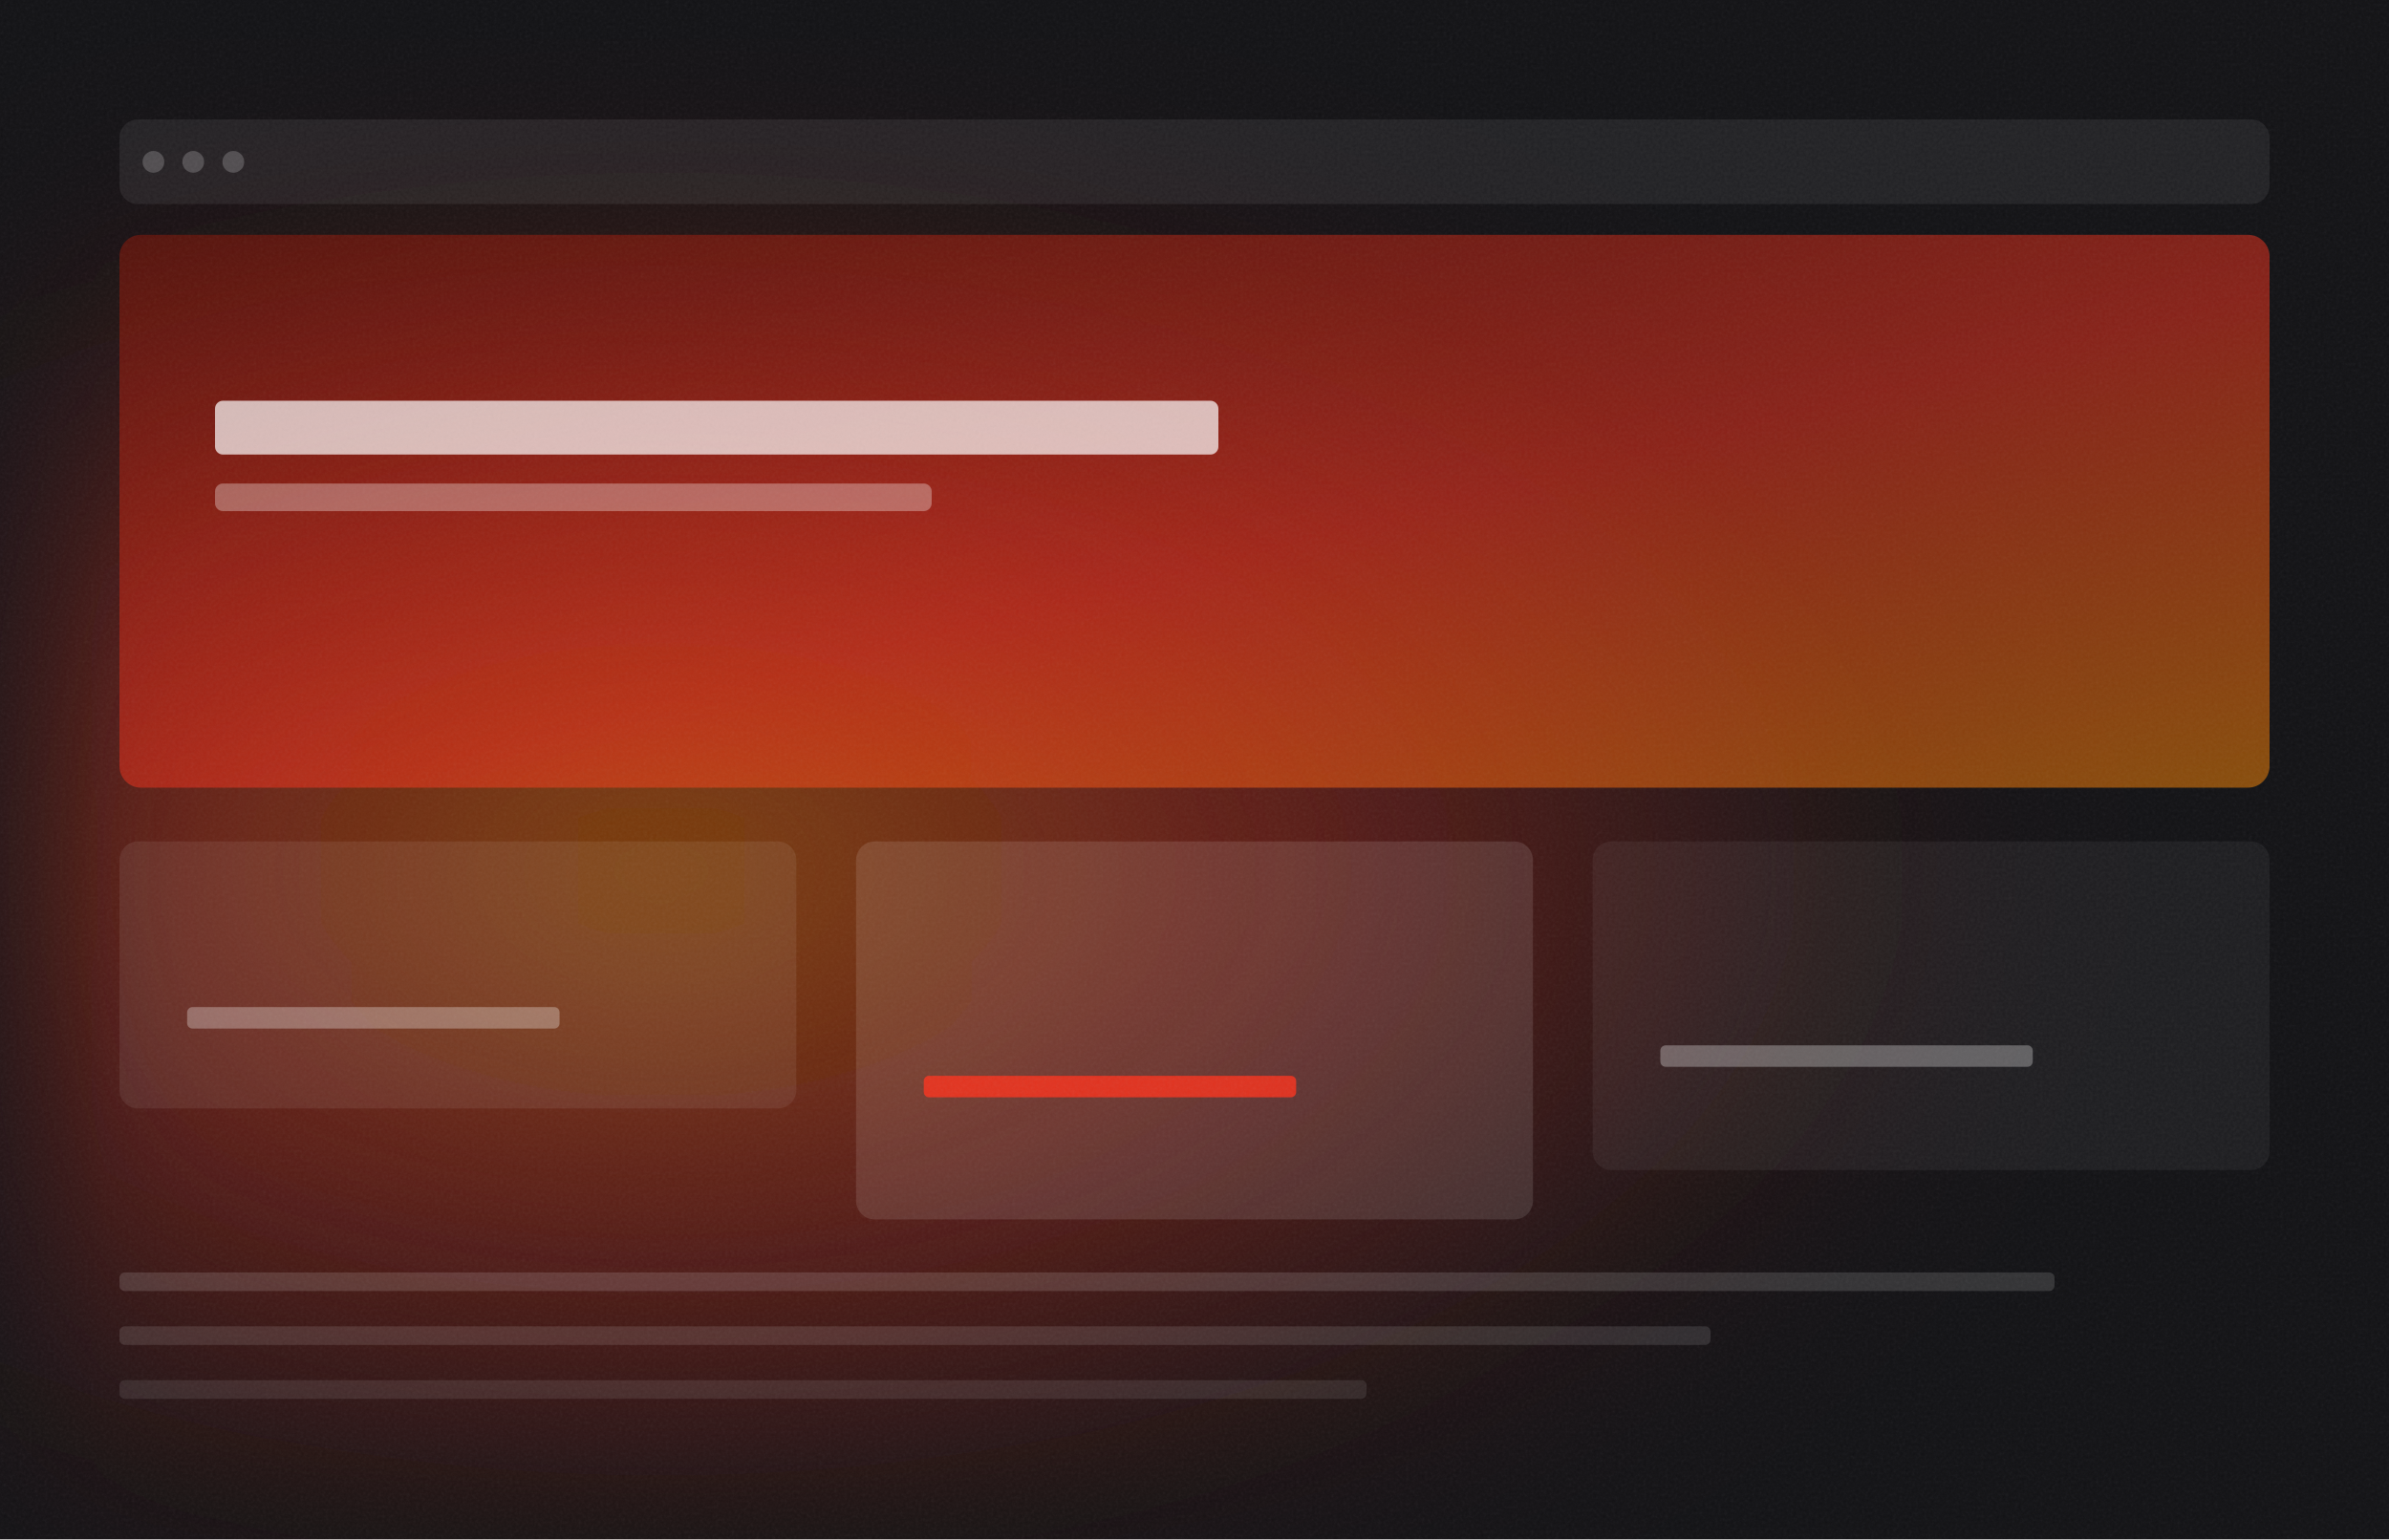
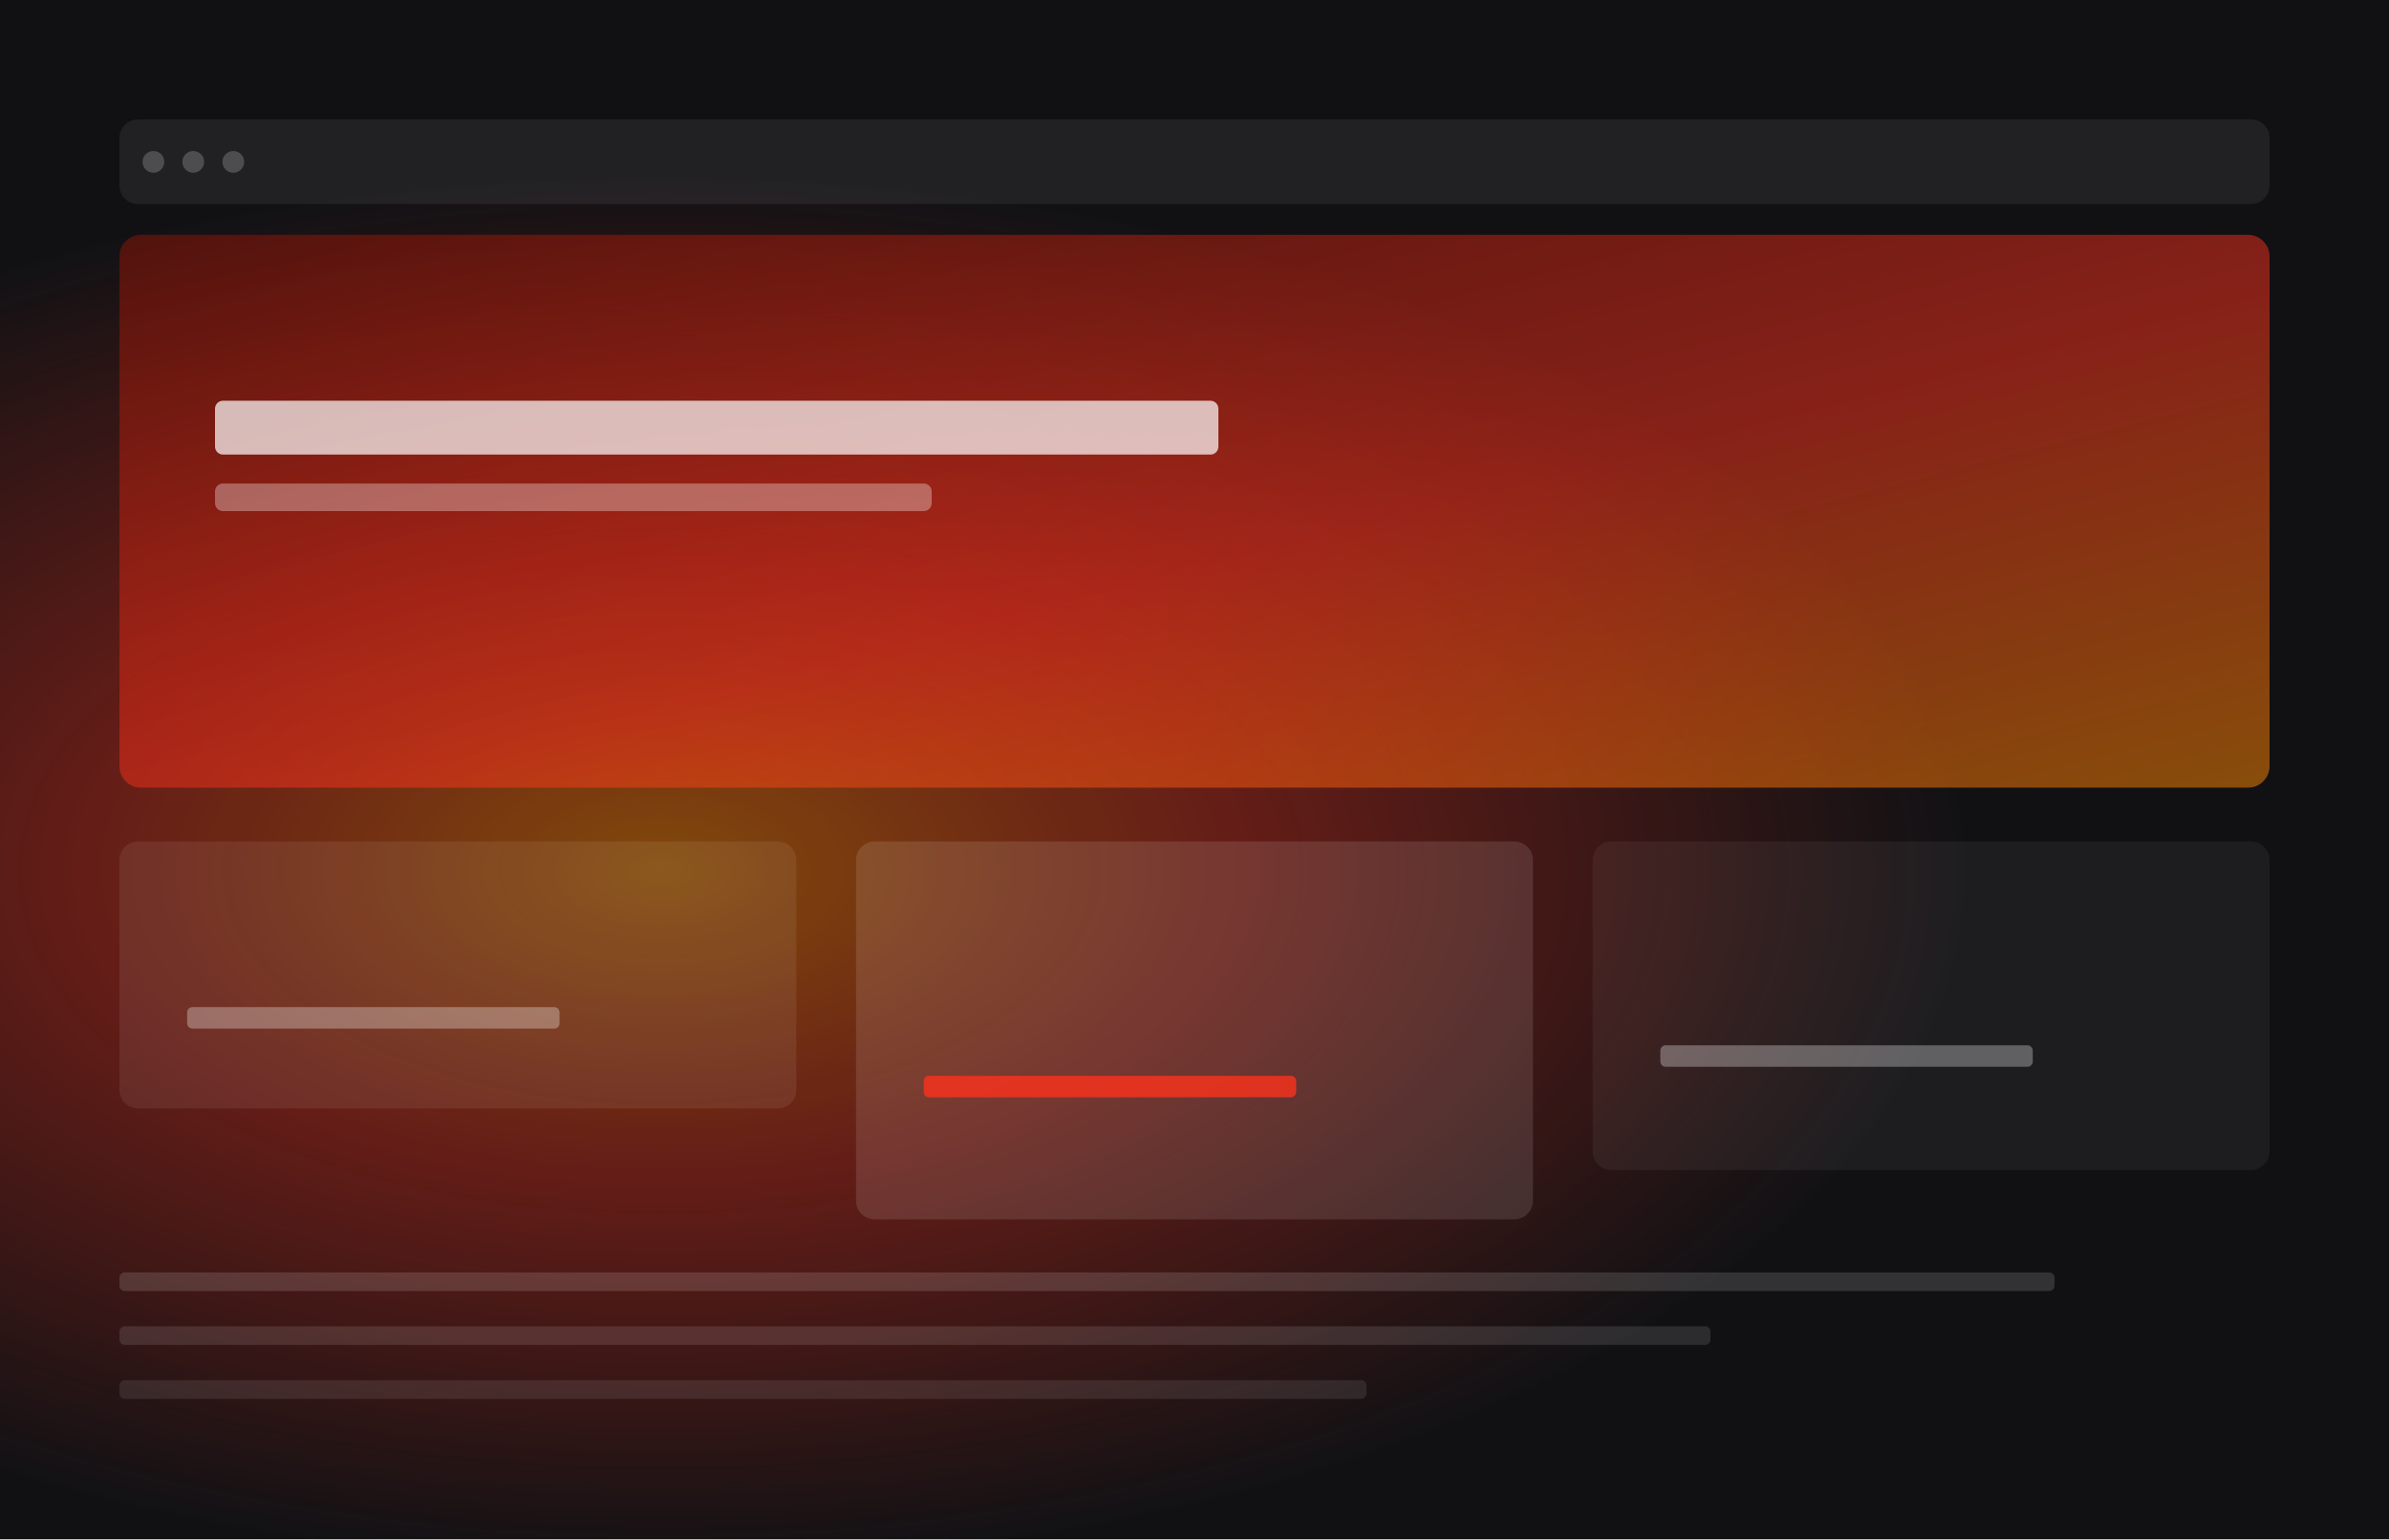
<svg xmlns="http://www.w3.org/2000/svg" viewBox="0 0 900 580" width="900" height="580" role="img">
  <defs>
    <radialGradient id="bloomtile07svg">
      <stop offset="0" stop-color="#ff8a00" stop-opacity="0.95" />
      <stop offset="0.45" stop-color="#fd321c" stop-opacity="0.7" />
      <stop offset="1" stop-color="#fd321c" stop-opacity="0" />
    </radialGradient>
    <linearGradient id="sweeptile07svg" x1="0" y1="0" x2="1" y2="1">
      <stop offset="0" stop-color="#8f1405" />
      <stop offset="0.55" stop-color="#fd321c" />
      <stop offset="1" stop-color="#ff8a00" />
    </linearGradient>
-     <filter id="softtile07svg">
-       <feGaussianBlur stdDeviation="42" />
-     </filter>
-     <filter id="graintile07svg" x="0" y="0" width="100%" height="100%">
-       <feTurbulence type="fractalNoise" baseFrequency="0.85" numOctaves="3" stitchTiles="stitch" />
-       <feColorMatrix type="saturate" values="0" />
-       <feComponentTransfer>
-         <feFuncA type="linear" slope="0.13" />
-       </feComponentTransfer>
-     </filter>
  </defs>
  <rect width="900" height="580" fill="#0a0a0b" />
  <rect width="900" height="580" fill="#111114" />
-   <ellipse cx="248.3" cy="328.1" rx="495" ry="261" fill="url(#bloomtile07svg)" opacity="0.5" filter="url(#softtile07svg)" />
+   <ellipse cx="248.3" cy="328.1" rx="495" ry="261" fill="url(#bloomtile07svg)" opacity="0.5" />
  <rect x="45" y="45" width="810" height="31.9" rx="7" fill="#fff" opacity="0.07" />
  <circle cx="57.8" cy="61" r="4.1" fill="#fff" opacity="0.2" />
  <circle cx="72.8" cy="61" r="4.1" fill="#fff" opacity="0.2" />
  <circle cx="87.9" cy="61" r="4.1" fill="#fff" opacity="0.2" />
  <rect x="45" y="88.5" width="810" height="208.3" rx="8.1" fill="url(#sweeptile07svg)" opacity="0.5" />
  <rect x="81" y="151" width="378" height="20.3" rx="3" fill="#fff" opacity="0.7" />
  <rect x="81" y="182.2" width="270" height="10.4" rx="3" fill="#fff" opacity="0.32" />
  <rect x="45" y="317.1" width="255" height="100.6" rx="7" fill="#fff" opacity="0.078" />
  <rect x="70.5" y="379.5" width="140.3" height="8.1" rx="2" fill="#fff" opacity="0.3" />
  <rect x="322.5" y="317.1" width="255" height="142.4" rx="7" fill="#fff" opacity="0.116" />
  <rect x="348" y="405.4" width="140.3" height="8.1" rx="2" fill="#fd321c" opacity="0.8" />
  <rect x="600" y="317.1" width="255" height="123.8" rx="7" fill="#fff" opacity="0.051" />
  <rect x="625.5" y="393.9" width="140.3" height="8.1" rx="2" fill="#fff" opacity="0.3" />
  <rect x="45" y="479.5" width="729" height="7" rx="2" fill="#fff" opacity="0.140" />
  <rect x="45" y="499.8" width="599.4" height="7" rx="2" fill="#fff" opacity="0.115" />
  <rect x="45" y="520.1" width="469.8" height="7" rx="2" fill="#fff" opacity="0.090" />
-   <rect width="900" height="580" filter="url(#graintile07svg)" opacity="0.5" />
</svg>
